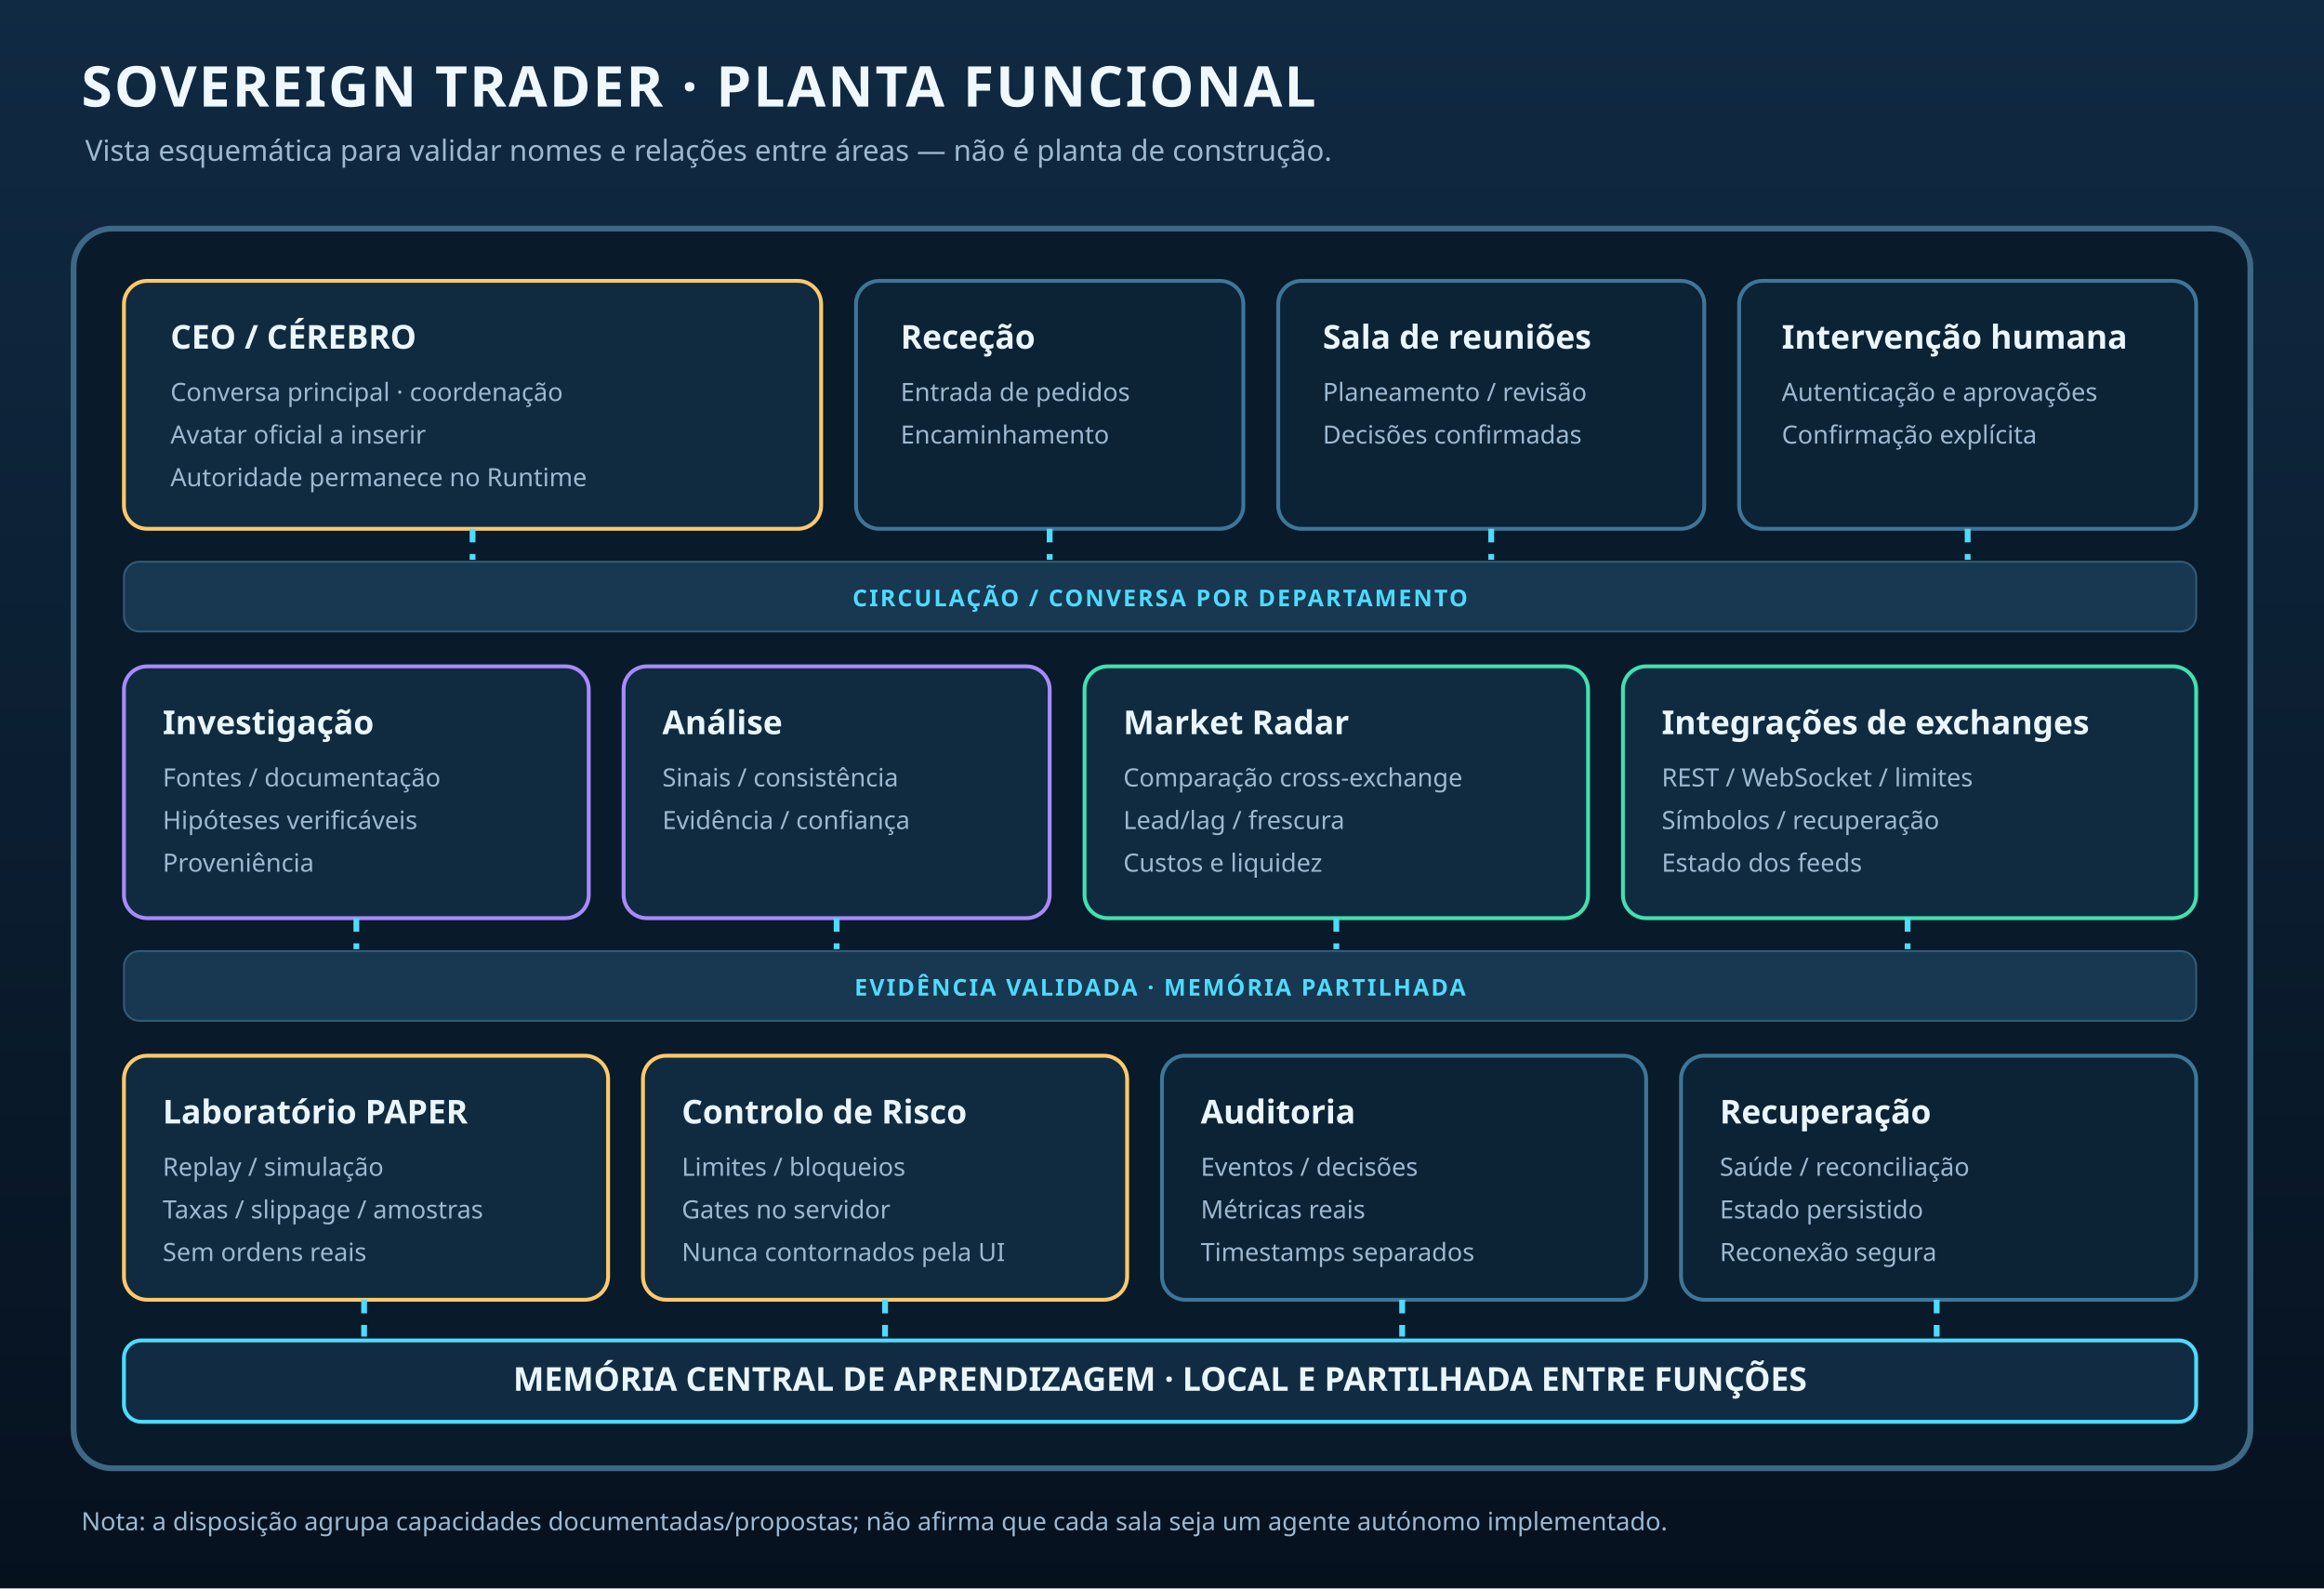
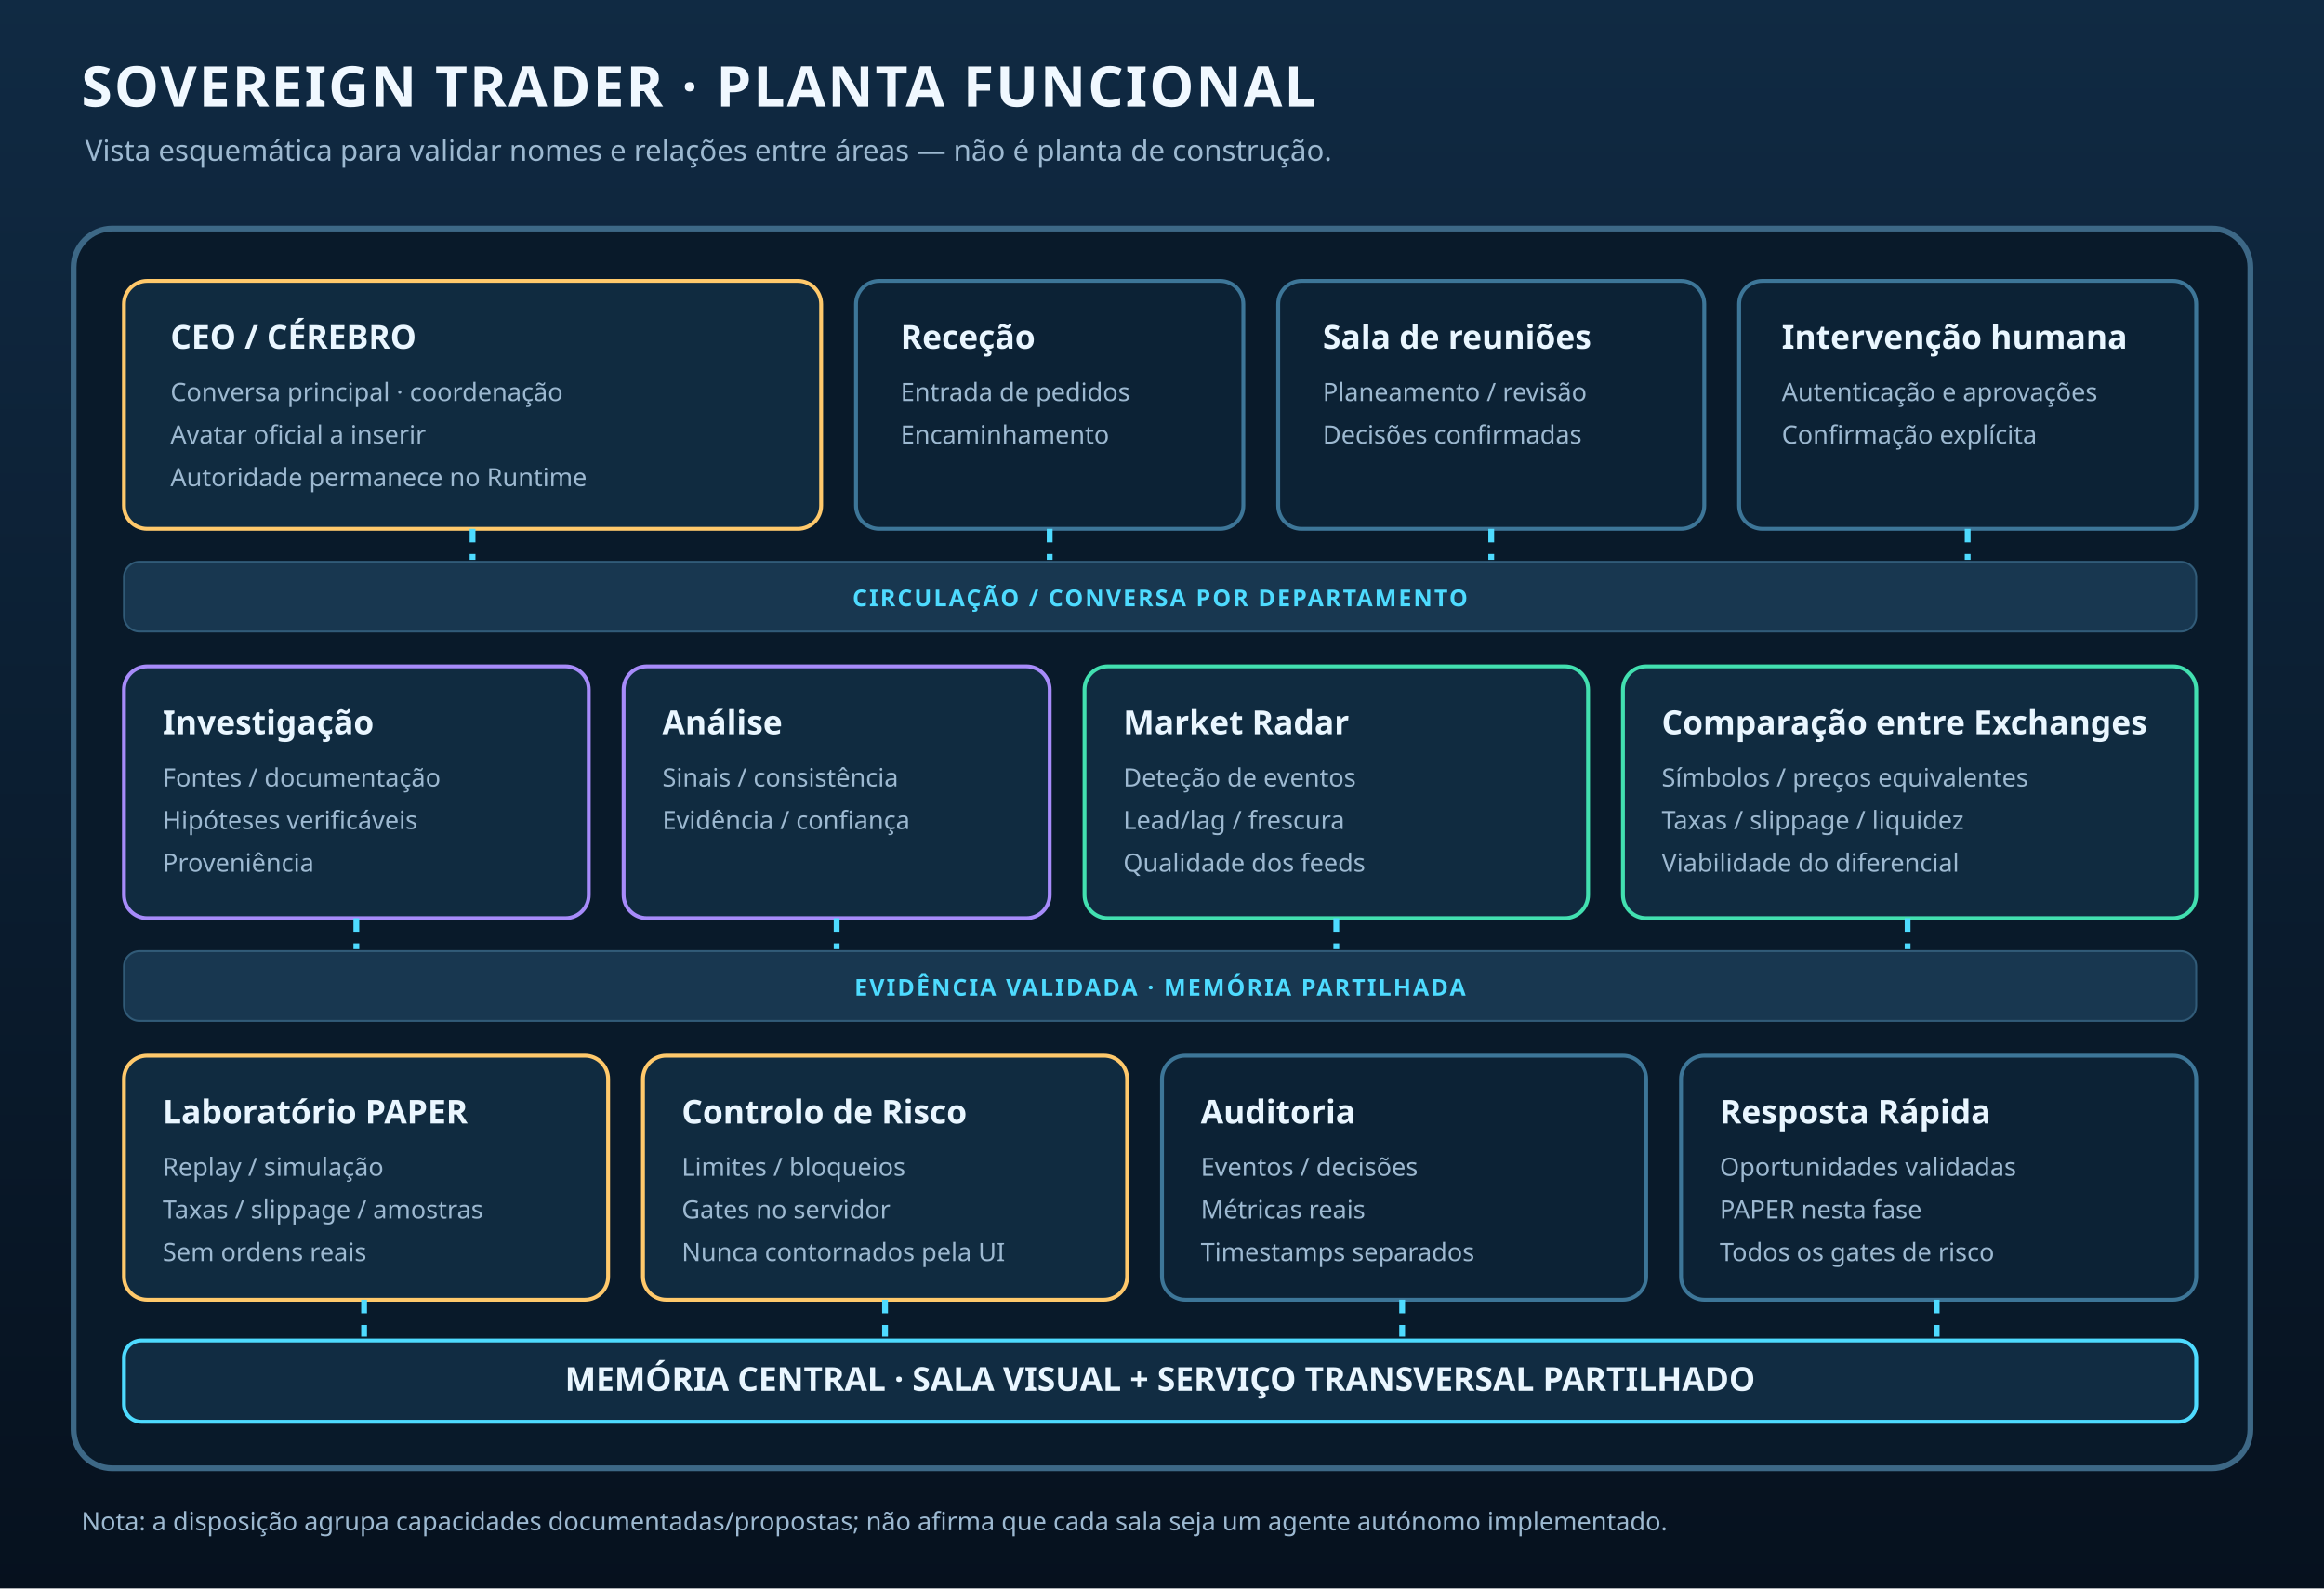
<svg xmlns="http://www.w3.org/2000/svg" viewBox="0 0 1200 820" role="img" aria-labelledby="title desc">
  <defs>
    <linearGradient id="bg" x2="0" y2="1">
      <stop stop-color="#102a43" />
      <stop offset="1" stop-color="#06111e" />
    </linearGradient>
    <style>
.title{font:700 29px system-ui,sans-serif;fill:#f0f8ff;letter-spacing:1px}.sub{font:15px system-ui,sans-serif;fill:#9db9d1}.room{fill:#0c2235;stroke:#3d7698;stroke-width:2}.room2{fill:#102b40;stroke:#a78bfa;stroke-width:2}.room3{fill:#102b40;stroke:#42e0b0;stroke-width:2}.room4{fill:#102b40;stroke:#ffc96b;stroke-width:2}.label{font:700 17px system-ui,sans-serif;fill:#e9f6ff}.desc{font:13px system-ui,sans-serif;fill:#9db9d1}.corridor{fill:#183750;stroke:#315b78;stroke-width:1}.route{fill:none;stroke:#4edbff;stroke-width:3;stroke-dasharray:7 6}.tag{font:700 12px system-ui,sans-serif;fill:#4edbff;letter-spacing:1px}
</style>
  </defs>
  <rect width="1200" height="820" fill="url(#bg)" />
  <text x="42" y="55" class="title">SOVEREIGN TRADER · PLANTA FUNCIONAL</text>
  <text x="44" y="83" class="sub">Vista esquemática para validar nomes e relações entre áreas — não é planta de construção.</text>
  <rect x="38" y="118" width="1124" height="640" rx="20" fill="#091a2a" stroke="#3d6886" stroke-width="3" />
  <rect x="64" y="145" width="360" height="128" rx="12" class="room4" />
  <text x="88" y="180" class="label">CEO / CÉREBRO</text>
  <text x="88" y="207" class="desc">Conversa principal · coordenação</text>
  <text x="88" y="229" class="desc">Avatar oficial a inserir</text>
  <text x="88" y="251" class="desc">Autoridade permanece no Runtime</text>
  <rect x="442" y="145" width="200" height="128" rx="12" class="room" />
  <text x="465" y="180" class="label">Receção</text>
  <text x="465" y="207" class="desc">Entrada de pedidos</text>
  <text x="465" y="229" class="desc">Encaminhamento</text>
  <rect x="660" y="145" width="220" height="128" rx="12" class="room" />
  <text x="683" y="180" class="label">Sala de reuniões</text>
  <text x="683" y="207" class="desc">Planeamento / revisão</text>
  <text x="683" y="229" class="desc">Decisões confirmadas</text>
  <rect x="898" y="145" width="236" height="128" rx="12" class="room" />
  <text x="920" y="180" class="label">Intervenção humana</text>
  <text x="920" y="207" class="desc">Autenticação e aprovações</text>
  <text x="920" y="229" class="desc">Confirmação explícita</text>
  <rect x="64" y="290" width="1070" height="36" rx="8" class="corridor" />
  <text x="599" y="313" text-anchor="middle" class="tag">CIRCULAÇÃO / CONVERSA POR DEPARTAMENTO</text>
  <rect x="64" y="344" width="240" height="130" rx="12" class="room2" />
  <text x="84" y="379" class="label">Investigação</text>
  <text x="84" y="406" class="desc">Fontes / documentação</text>
  <text x="84" y="428" class="desc">Hipóteses verificáveis</text>
  <text x="84" y="450" class="desc">Proveniência</text>
  <rect x="322" y="344" width="220" height="130" rx="12" class="room2" />
  <text x="342" y="379" class="label">Análise</text>
  <text x="342" y="406" class="desc">Sinais / consistência</text>
  <text x="342" y="428" class="desc">Evidência / confiança</text>
  <rect x="560" y="344" width="260" height="130" rx="12" class="room3" />
  <text x="580" y="379" class="label">Market Radar</text>
-   <text x="580" y="406" class="desc">Comparação cross-exchange</text>
+   <text x="580" y="406" class="desc">Deteção de eventos</text>
  <text x="580" y="428" class="desc">Lead/lag / frescura</text>
-   <text x="580" y="450" class="desc">Custos e liquidez</text>
+   <text x="580" y="450" class="desc">Qualidade dos feeds</text>
  <rect x="838" y="344" width="296" height="130" rx="12" class="room3" />
-   <text x="858" y="379" class="label">Integrações de exchanges</text>
-   <text x="858" y="406" class="desc">REST / WebSocket / limites</text>
-   <text x="858" y="428" class="desc">Símbolos / recuperação</text>
-   <text x="858" y="450" class="desc">Estado dos feeds</text>
+   <text x="858" y="379" class="label">Comparação entre Exchanges</text>
+   <text x="858" y="406" class="desc">Símbolos / preços equivalentes</text>
+   <text x="858" y="428" class="desc">Taxas / slippage / liquidez</text>
+   <text x="858" y="450" class="desc">Viabilidade do diferencial</text>
  <rect x="64" y="491" width="1070" height="36" rx="8" class="corridor" />
  <text x="599" y="514" text-anchor="middle" class="tag">EVIDÊNCIA VALIDADA · MEMÓRIA PARTILHADA</text>
  <rect x="64" y="545" width="250" height="126" rx="12" class="room4" />
  <text x="84" y="580" class="label">Laboratório PAPER</text>
  <text x="84" y="607" class="desc">Replay / simulação</text>
  <text x="84" y="629" class="desc">Taxas / slippage / amostras</text>
  <text x="84" y="651" class="desc">Sem ordens reais</text>
  <rect x="332" y="545" width="250" height="126" rx="12" class="room4" />
  <text x="352" y="580" class="label">Controlo de Risco</text>
  <text x="352" y="607" class="desc">Limites / bloqueios</text>
  <text x="352" y="629" class="desc">Gates no servidor</text>
  <text x="352" y="651" class="desc">Nunca contornados pela UI</text>
  <rect x="600" y="545" width="250" height="126" rx="12" class="room" />
  <text x="620" y="580" class="label">Auditoria</text>
  <text x="620" y="607" class="desc">Eventos / decisões</text>
  <text x="620" y="629" class="desc">Métricas reais</text>
  <text x="620" y="651" class="desc">Timestamps separados</text>
  <rect x="868" y="545" width="266" height="126" rx="12" class="room" />
-   <text x="888" y="580" class="label">Recuperação</text>
-   <text x="888" y="607" class="desc">Saúde / reconciliação</text>
-   <text x="888" y="629" class="desc">Estado persistido</text>
-   <text x="888" y="651" class="desc">Reconexão segura</text>
+   <text x="888" y="580" class="label">Resposta Rápida</text>
+   <text x="888" y="607" class="desc">Oportunidades validadas</text>
+   <text x="888" y="629" class="desc">PAPER nesta fase</text>
+   <text x="888" y="651" class="desc">Todos os gates de risco</text>
  <rect x="64" y="692" width="1070" height="42" rx="9" fill="#112c42" stroke="#4edbff" stroke-width="2" />
-   <text x="599" y="718" text-anchor="middle" class="label">MEMÓRIA CENTRAL DE APRENDIZAGEM · LOCAL E PARTILHADA ENTRE FUNÇÕES</text>
+   <text x="599" y="718" text-anchor="middle" class="label">MEMÓRIA CENTRAL · SALA VISUAL + SERVIÇO TRANSVERSAL PARTILHADO</text>
  <path d="M244 273V289M542 273V289M770 273V289M1016 273V289M184 474V490M432 474V490M690 474V490M985 474V490M188 671V690M457 671V690M724 671V690M1000 671V690" class="route" />
  <text x="42" y="790" class="desc">Nota: a disposição agrupa capacidades documentadas/propostas; não afirma que cada sala seja um agente autónomo implementado.</text>
</svg>
